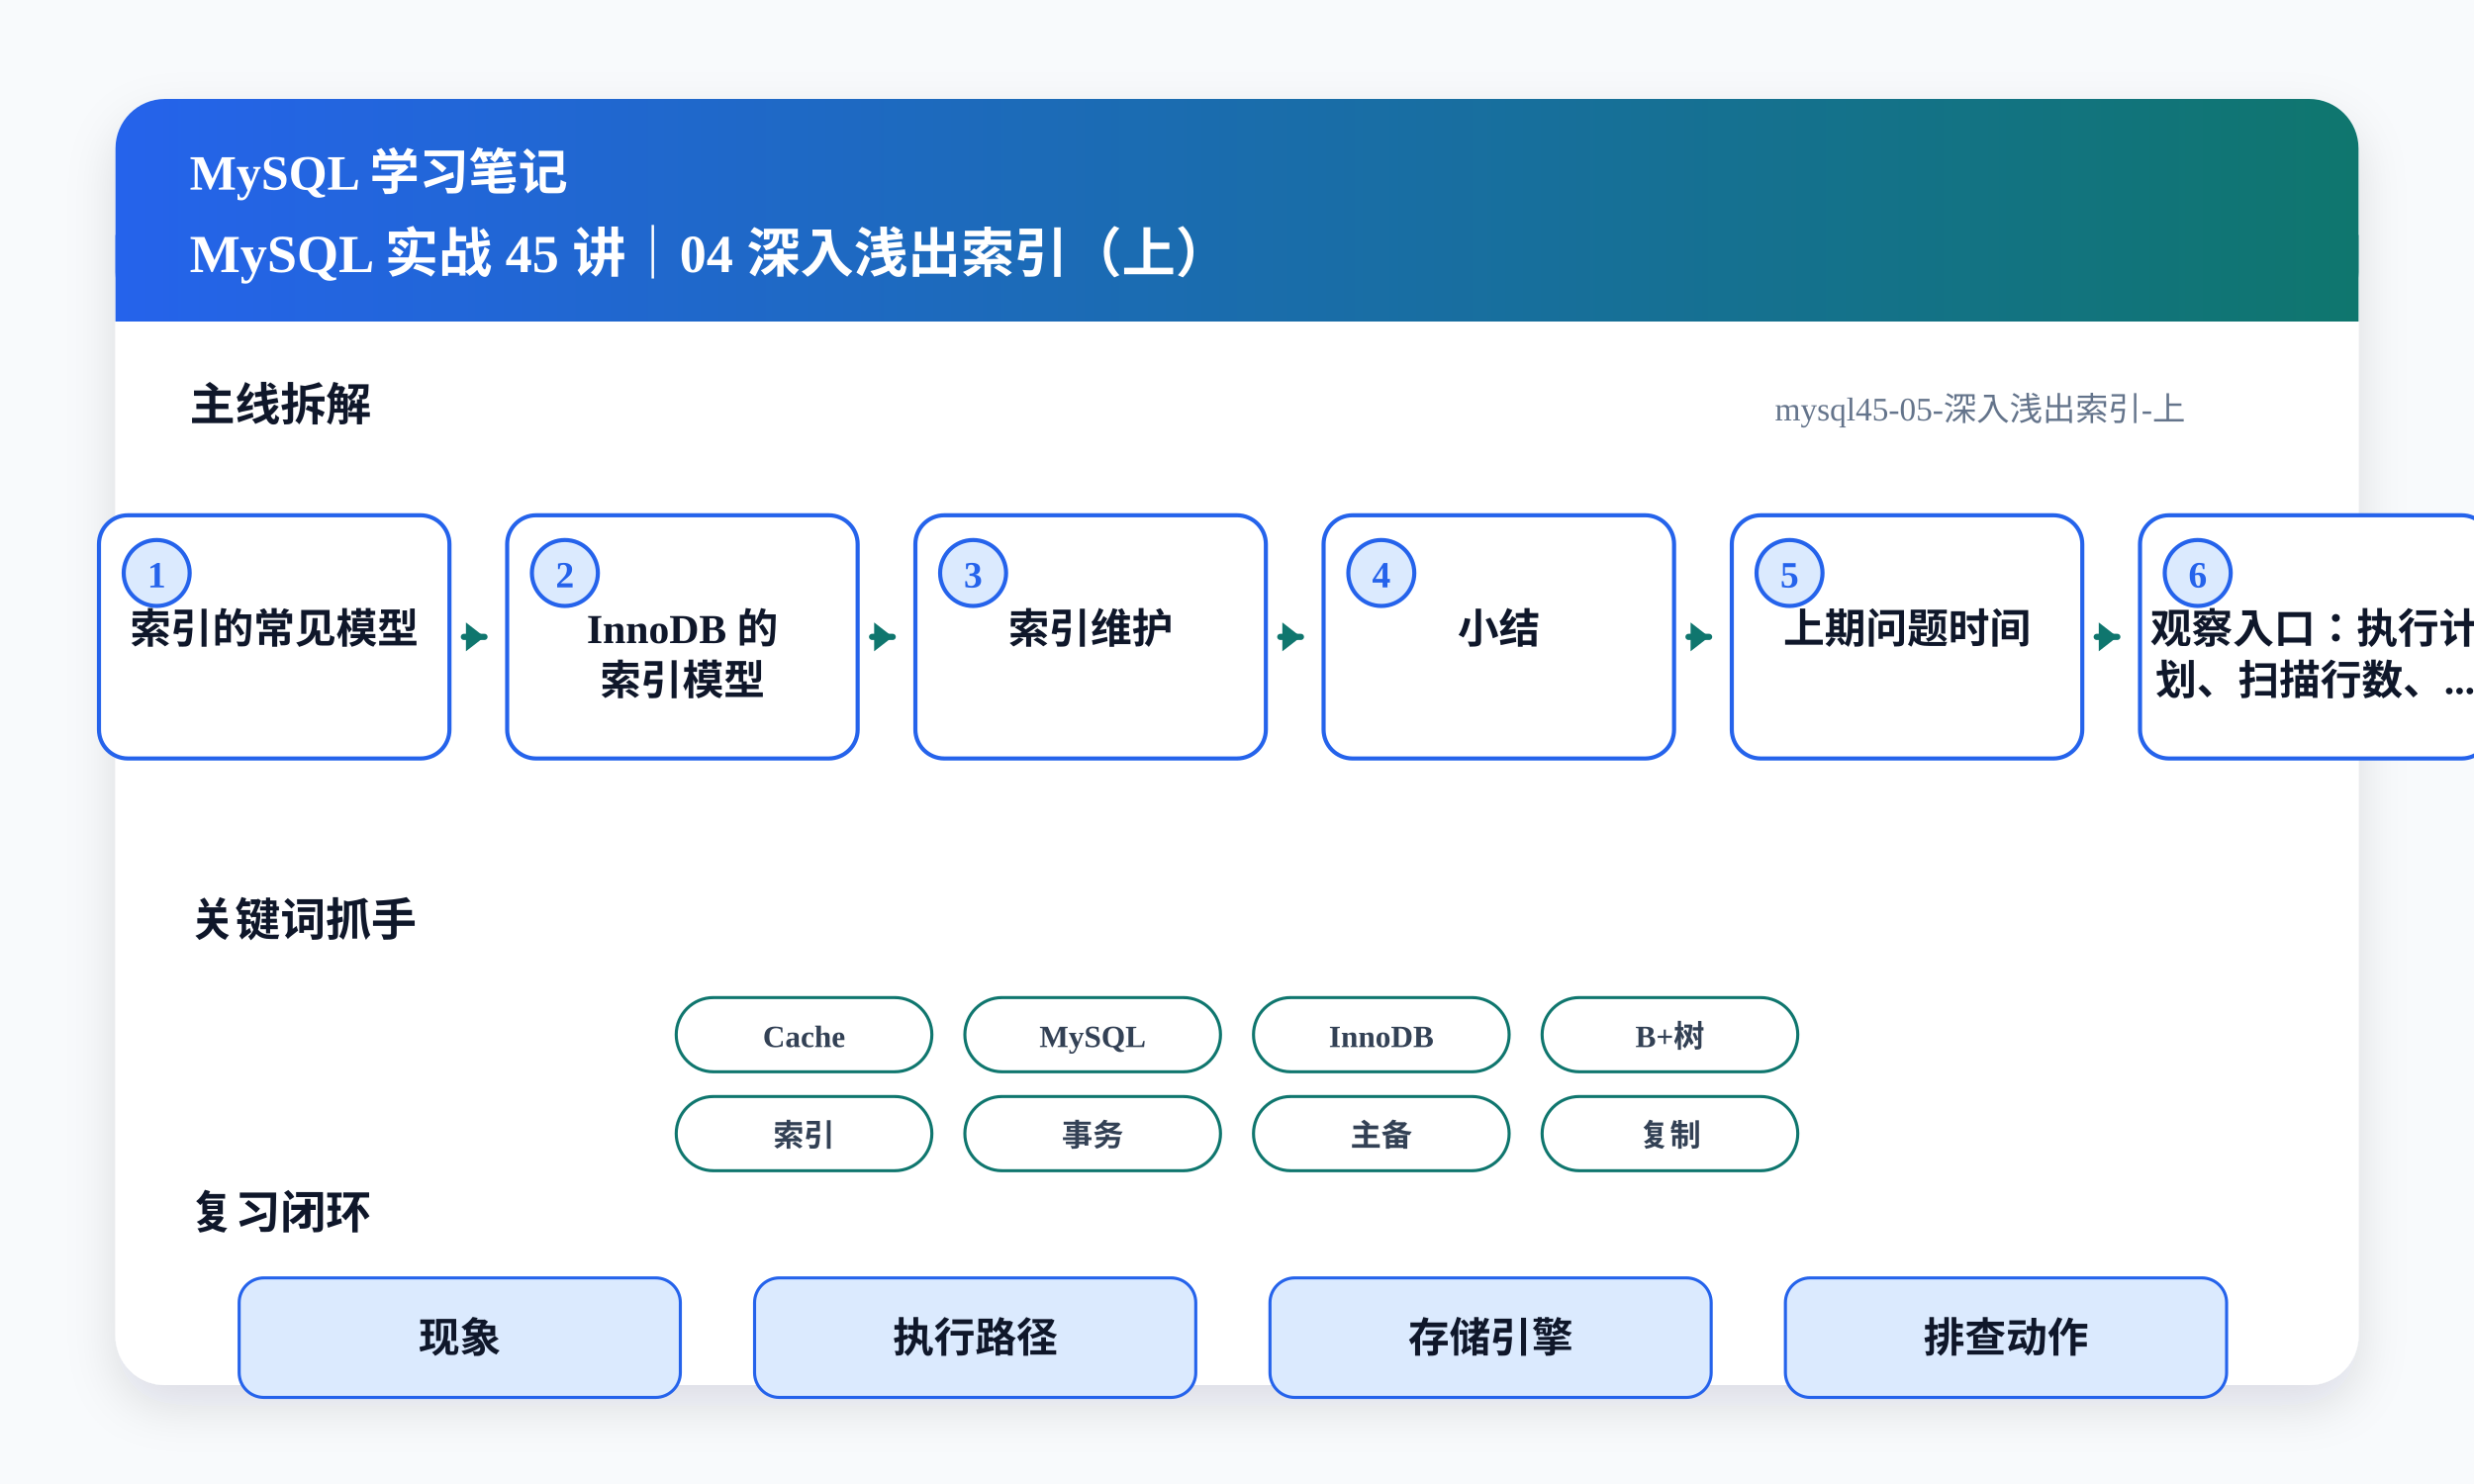
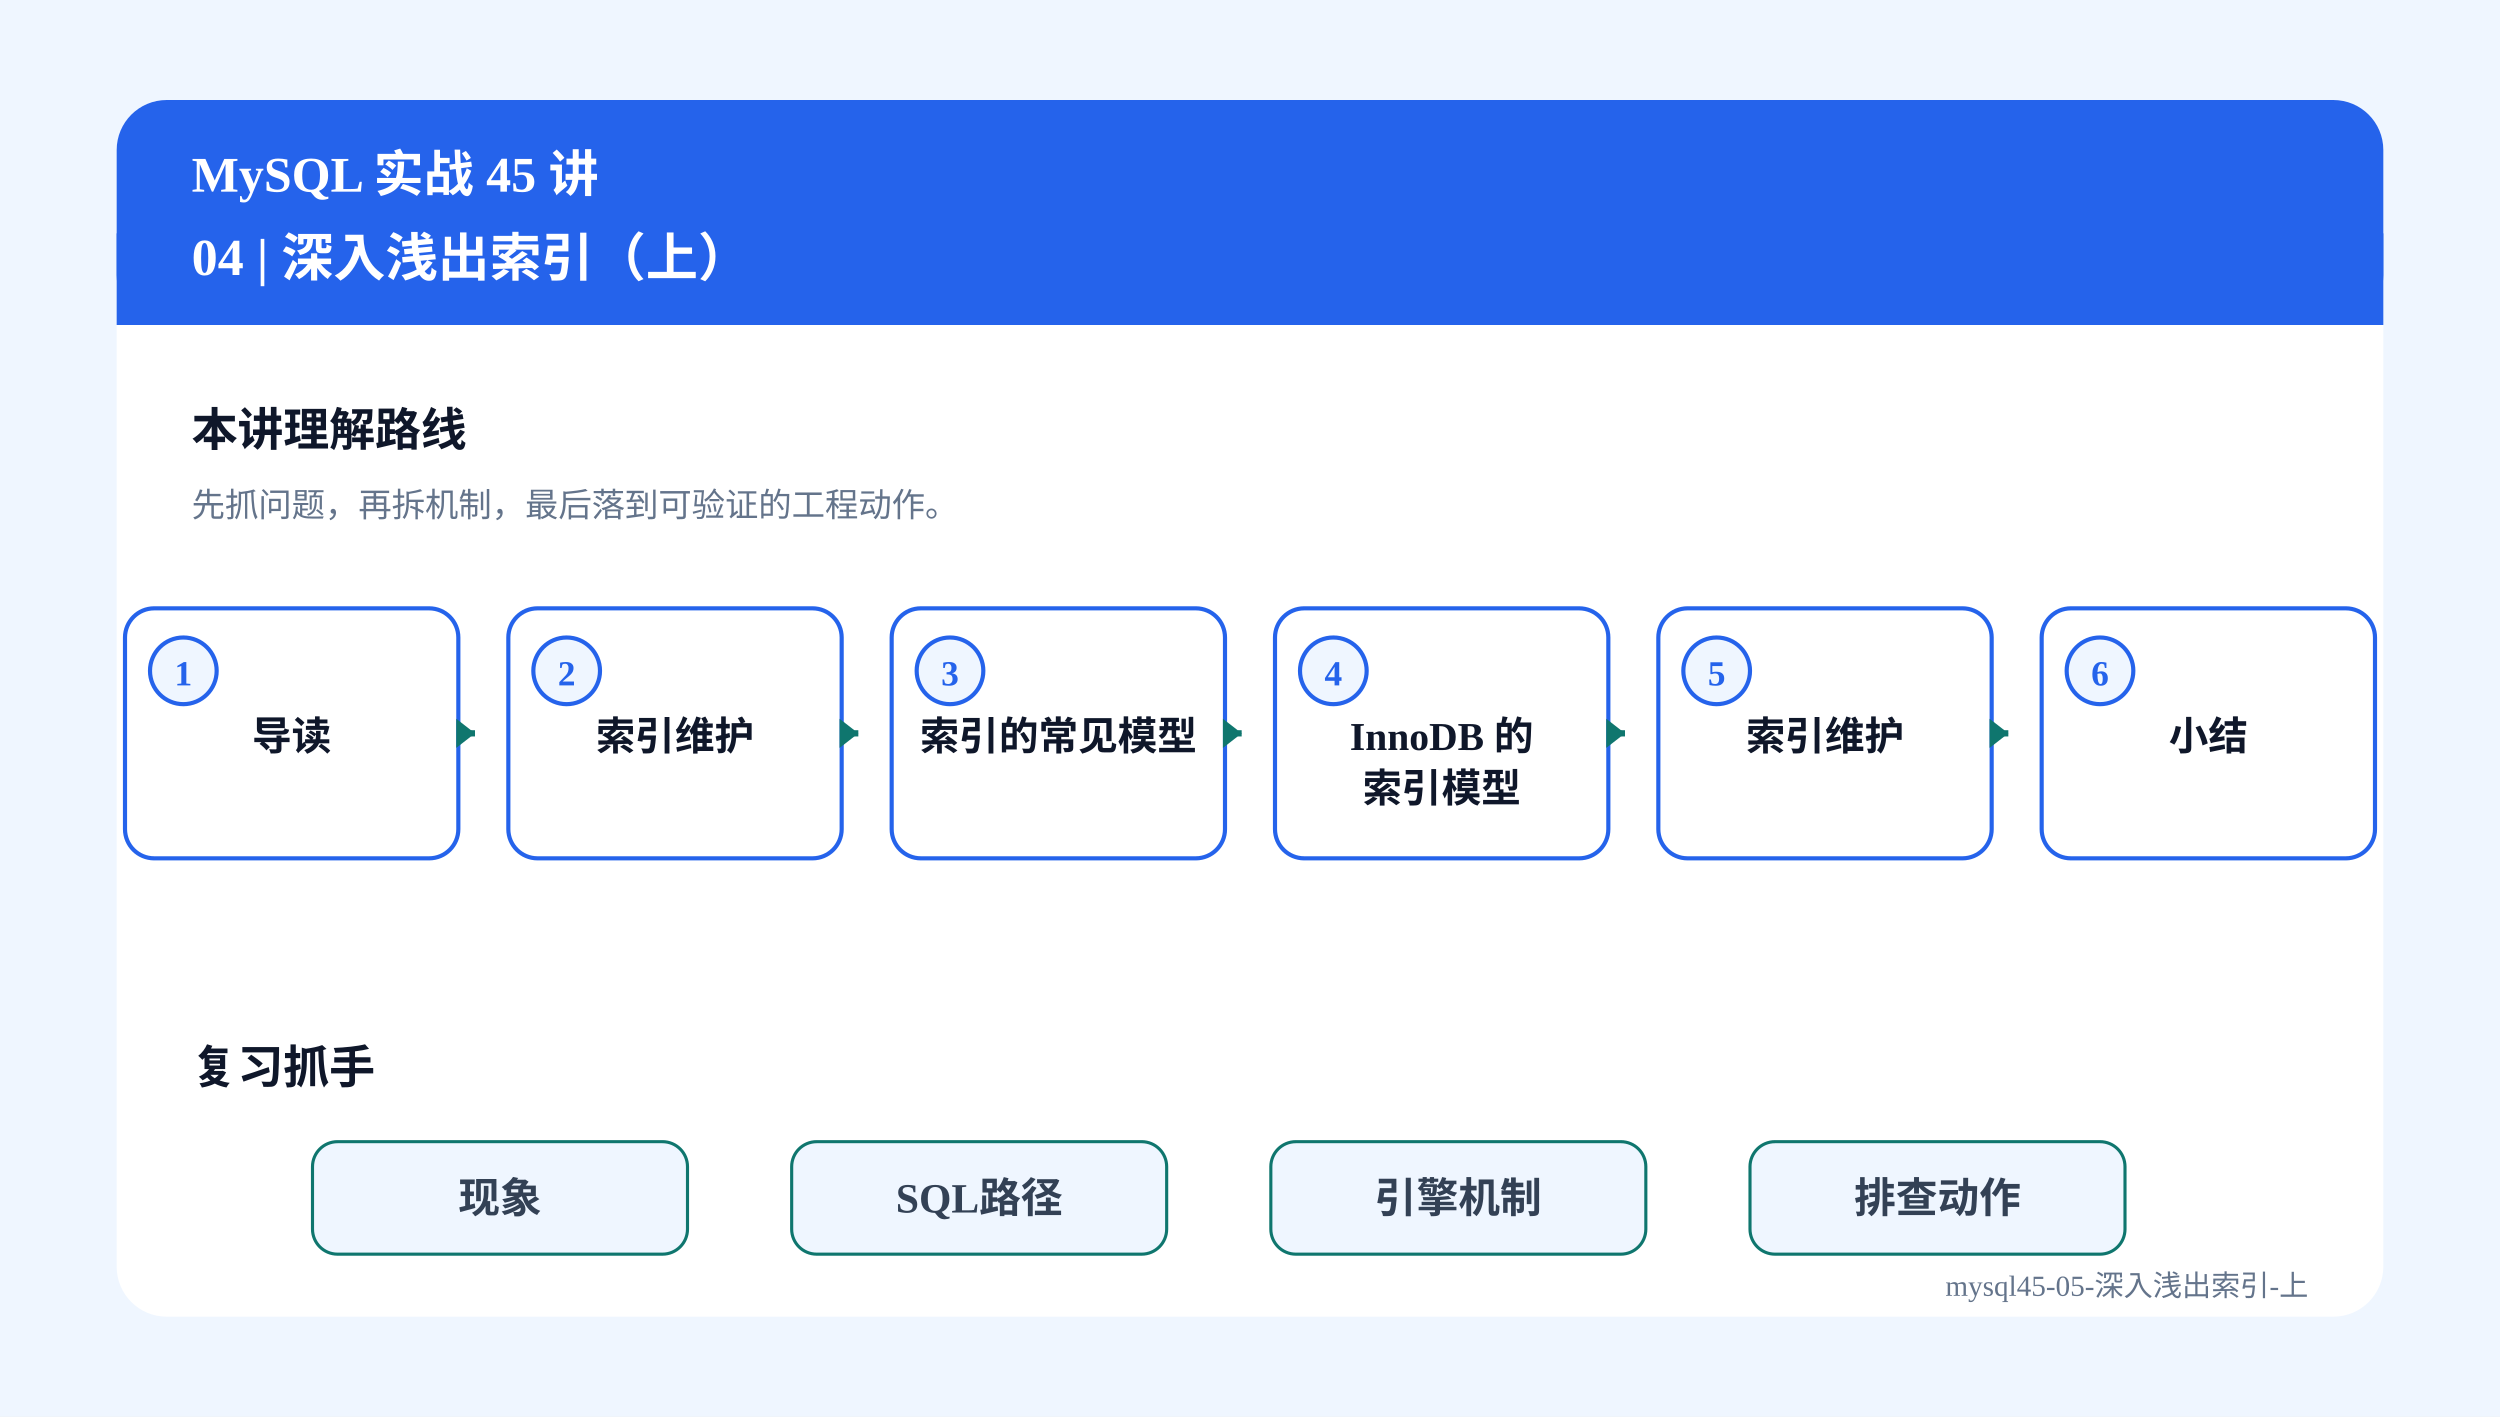
- <svg xmlns="http://www.w3.org/2000/svg" width="1200" height="720" viewBox="0 0 1200 720" role="img" aria-labelledby="title desc">
-   <defs>
-     <linearGradient id="header" x1="0" y1="0" x2="1" y2="0">
-       <stop offset="0%" stop-color="#2563eb" />
-       <stop offset="100%" stop-color="#0f766e" />
-     </linearGradient>
-     <filter id="shadow" x="-20%" y="-20%" width="140%" height="140%">
-       <feDropShadow dx="0" dy="10" stdDeviation="12" flood-color="#0f172a" flood-opacity="0.12" />
-     </filter>
-   </defs>
-   <rect width="1200" height="720" rx="0" fill="#f8fafc" />
-   <rect x="56" y="48" width="1088" height="624" rx="24" fill="#ffffff" filter="url(#shadow)" />
-   <rect x="56" y="48" width="1088" height="108" rx="24" fill="url(#header)" />
-   <rect x="56" y="114" width="1088" height="42" fill="url(#header)" />
-   <text x="92" y="92" font-size="24" font-weight="800" fill="#ffffff">MySQL 学习笔记</text>
-   <text x="92" y="132" text-anchor="start" font-size="26" font-weight="750" fill="#ffffff">MySQL 实战 45 讲｜04  深入浅出索引（上）</text>
-   <text x="92" y="204" font-size="22" font-weight="700" fill="#0f172a">主线拆解</text>
-   <text x="1060" y="204" text-anchor="end" font-size="16" fill="#64748b">mysql45-05-深入浅出索引-上</text>
-   <rect x="48" y="250" width="170" height="118" rx="14" fill="#ffffff" stroke="#2563eb" stroke-width="2" />
-   <circle cx="76" cy="278" r="16" fill="#dbeafe" stroke="#2563eb" stroke-width="2" />
-   <text x="76" y="285" text-anchor="middle" font-size="18" font-weight="700" fill="#2563eb">1</text>
-   <text x="133" y="312" text-anchor="middle" font-size="20" font-weight="650" fill="#0f172a">索引的常见模型</text>
-   <path d="M 225 309 H 235" stroke="#0f766e" stroke-width="3" stroke-linecap="round" />
-   <path d="M 235 309 l -9 -7 v 14 z" fill="#0f766e" />
-   <rect x="246" y="250" width="170" height="118" rx="14" fill="#ffffff" stroke="#2563eb" stroke-width="2" />
-   <circle cx="274" cy="278" r="16" fill="#dbeafe" stroke="#2563eb" stroke-width="2" />
-   <text x="274" y="285" text-anchor="middle" font-size="18" font-weight="700" fill="#2563eb">2</text>
-   <text x="331" y="312" text-anchor="middle" font-size="20" font-weight="650" fill="#0f172a">InnoDB 的</text>
-   <text x="331" y="337" text-anchor="middle" font-size="20" font-weight="650" fill="#0f172a">索引模型</text>
-   <path d="M 423 309 H 433" stroke="#0f766e" stroke-width="3" stroke-linecap="round" />
-   <path d="M 433 309 l -9 -7 v 14 z" fill="#0f766e" />
-   <rect x="444" y="250" width="170" height="118" rx="14" fill="#ffffff" stroke="#2563eb" stroke-width="2" />
-   <circle cx="472" cy="278" r="16" fill="#dbeafe" stroke="#2563eb" stroke-width="2" />
-   <text x="472" y="285" text-anchor="middle" font-size="18" font-weight="700" fill="#2563eb">3</text>
-   <text x="529" y="312" text-anchor="middle" font-size="20" font-weight="650" fill="#0f172a">索引维护</text>
-   <path d="M 621 309 H 631" stroke="#0f766e" stroke-width="3" stroke-linecap="round" />
-   <path d="M 631 309 l -9 -7 v 14 z" fill="#0f766e" />
-   <rect x="642" y="250" width="170" height="118" rx="14" fill="#ffffff" stroke="#2563eb" stroke-width="2" />
-   <circle cx="670" cy="278" r="16" fill="#dbeafe" stroke="#2563eb" stroke-width="2" />
-   <text x="670" y="285" text-anchor="middle" font-size="18" font-weight="700" fill="#2563eb">4</text>
-   <text x="727" y="312" text-anchor="middle" font-size="20" font-weight="650" fill="#0f172a">小结</text>
-   <path d="M 819 309 H 829" stroke="#0f766e" stroke-width="3" stroke-linecap="round" />
-   <path d="M 829 309 l -9 -7 v 14 z" fill="#0f766e" />
-   <rect x="840" y="250" width="170" height="118" rx="14" fill="#ffffff" stroke="#2563eb" stroke-width="2" />
-   <circle cx="868" cy="278" r="16" fill="#dbeafe" stroke="#2563eb" stroke-width="2" />
-   <text x="868" y="285" text-anchor="middle" font-size="18" font-weight="700" fill="#2563eb">5</text>
-   <text x="925" y="312" text-anchor="middle" font-size="20" font-weight="650" fill="#0f172a">上期问题时间</text>
-   <path d="M 1017 309 H 1027" stroke="#0f766e" stroke-width="3" stroke-linecap="round" />
-   <path d="M 1027 309 l -9 -7 v 14 z" fill="#0f766e" />
-   <rect x="1038" y="250" width="170" height="118" rx="14" fill="#ffffff" stroke="#2563eb" stroke-width="2" />
-   <circle cx="1066" cy="278" r="16" fill="#dbeafe" stroke="#2563eb" stroke-width="2" />
-   <text x="1066" y="285" text-anchor="middle" font-size="18" font-weight="700" fill="#2563eb">6</text>
-   <text x="1123" y="312" text-anchor="middle" font-size="20" font-weight="650" fill="#0f172a">观察入口：执行计</text>
-   <text x="1123" y="337" text-anchor="middle" font-size="20" font-weight="650" fill="#0f172a">划、扫描行数、...</text>
-   <text x="92" y="454" font-size="22" font-weight="700" fill="#0f172a">关键词抓手</text>
-   <rect x="328" y="484" width="124" height="36" rx="18" fill="#ffffff" stroke="#0f766e" stroke-width="1.5" />
-   <text x="390" y="508" text-anchor="middle" font-size="15" font-weight="600" fill="#334155">Cache</text>
-   <rect x="468" y="484" width="124" height="36" rx="18" fill="#ffffff" stroke="#0f766e" stroke-width="1.5" />
-   <text x="530" y="508" text-anchor="middle" font-size="15" font-weight="600" fill="#334155">MySQL</text>
-   <rect x="608" y="484" width="124" height="36" rx="18" fill="#ffffff" stroke="#0f766e" stroke-width="1.5" />
-   <text x="670" y="508" text-anchor="middle" font-size="15" font-weight="600" fill="#334155">InnoDB</text>
-   <rect x="748" y="484" width="124" height="36" rx="18" fill="#ffffff" stroke="#0f766e" stroke-width="1.5" />
-   <text x="810" y="508" text-anchor="middle" font-size="15" font-weight="600" fill="#334155">B+树</text>
-   <rect x="328" y="532" width="124" height="36" rx="18" fill="#ffffff" stroke="#0f766e" stroke-width="1.5" />
-   <text x="390" y="556" text-anchor="middle" font-size="15" font-weight="600" fill="#334155">索引</text>
-   <rect x="468" y="532" width="124" height="36" rx="18" fill="#ffffff" stroke="#0f766e" stroke-width="1.5" />
-   <text x="530" y="556" text-anchor="middle" font-size="15" font-weight="600" fill="#334155">事务</text>
-   <rect x="608" y="532" width="124" height="36" rx="18" fill="#ffffff" stroke="#0f766e" stroke-width="1.5" />
-   <text x="670" y="556" text-anchor="middle" font-size="15" font-weight="600" fill="#334155">主备</text>
-   <rect x="748" y="532" width="124" height="36" rx="18" fill="#ffffff" stroke="#0f766e" stroke-width="1.5" />
-   <text x="810" y="556" text-anchor="middle" font-size="15" font-weight="600" fill="#334155">复制</text>
-   <text x="92" y="596" font-size="22" font-weight="700" fill="#0f172a">复习闭环</text>
-   <rect x="116" y="620" width="214" height="58" rx="12" fill="#dbeafe" stroke="#2563eb" stroke-width="1.5" />
-   <text x="223" y="656" text-anchor="middle" font-size="20" font-weight="700" fill="#0f172a">现象</text>
-   <rect x="366" y="620" width="214" height="58" rx="12" fill="#dbeafe" stroke="#2563eb" stroke-width="1.5" />
-   <text x="473" y="656" text-anchor="middle" font-size="20" font-weight="700" fill="#0f172a">执行路径</text>
-   <rect x="616" y="620" width="214" height="58" rx="12" fill="#dbeafe" stroke="#2563eb" stroke-width="1.5" />
-   <text x="723" y="656" text-anchor="middle" font-size="20" font-weight="700" fill="#0f172a">存储引擎</text>
-   <rect x="866" y="620" width="214" height="58" rx="12" fill="#dbeafe" stroke="#2563eb" stroke-width="1.5" />
-   <text x="973" y="656" text-anchor="middle" font-size="20" font-weight="700" fill="#0f172a">排查动作</text>
+ <svg xmlns="http://www.w3.org/2000/svg" width="1200" height="680" viewBox="0 0 1200 680" role="img">
+   <rect width="1200" height="680" fill="#eff6ff" />
+   <rect x="56" y="48" width="1088" height="584" rx="24" fill="#ffffff" />
+   <rect x="56" y="48" width="1088" height="108" rx="24" fill="#2563eb" />
+   <rect x="56" y="112" width="1088" height="44" fill="#2563eb" />
+   <text x="92" y="92" font-size="24" font-weight="800" fill="#fff">MySQL 实战 45 讲</text>
+   <text x="92" y="132" text-anchor="start" font-size="25" font-weight="700" fill="#fff">04 | 深入浅出索引（上）</text>
+   <text x="92" y="214" font-size="22" font-weight="800" fill="#0f172a">本讲理解路线</text>
+   <text x="92" y="248" font-size="16" fill="#64748b">先抓问题，再拆机制，最后落到可验证的工程动作。</text>
+   <rect x="60" y="292" width="160" height="120" rx="14" fill="#fff" stroke="#2563eb" stroke-width="2" />
+   <circle cx="88" cy="322" r="16" fill="#eff6ff" stroke="#2563eb" stroke-width="2" />
+   <text x="88" y="329" text-anchor="middle" font-size="17" font-weight="700" fill="#2563eb">1</text>
+   <text x="140" y="360" text-anchor="middle" font-size="19" font-weight="700" fill="#0f172a">导读</text>
+   <path d="M 226 352 H 228" stroke="#0f766e" stroke-width="3" />
+   <path d="M 228 352 l -9 -7 v14 z" fill="#0f766e" />
+   <rect x="244" y="292" width="160" height="120" rx="14" fill="#fff" stroke="#2563eb" stroke-width="2" />
+   <circle cx="272" cy="322" r="16" fill="#eff6ff" stroke="#2563eb" stroke-width="2" />
+   <text x="272" y="329" text-anchor="middle" font-size="17" font-weight="700" fill="#2563eb">2</text>
+   <text x="324" y="360" text-anchor="middle" font-size="19" font-weight="700" fill="#0f172a">索引维护</text>
+   <path d="M 410 352 H 412" stroke="#0f766e" stroke-width="3" />
+   <path d="M 412 352 l -9 -7 v14 z" fill="#0f766e" />
+   <rect x="428" y="292" width="160" height="120" rx="14" fill="#fff" stroke="#2563eb" stroke-width="2" />
+   <circle cx="456" cy="322" r="16" fill="#eff6ff" stroke="#2563eb" stroke-width="2" />
+   <text x="456" y="329" text-anchor="middle" font-size="17" font-weight="700" fill="#2563eb">3</text>
+   <text x="508" y="360" text-anchor="middle" font-size="19" font-weight="700" fill="#0f172a">索引的常见模型</text>
+   <path d="M 594 352 H 596" stroke="#0f766e" stroke-width="3" />
+   <path d="M 596 352 l -9 -7 v14 z" fill="#0f766e" />
+   <rect x="612" y="292" width="160" height="120" rx="14" fill="#fff" stroke="#2563eb" stroke-width="2" />
+   <circle cx="640" cy="322" r="16" fill="#eff6ff" stroke="#2563eb" stroke-width="2" />
+   <text x="640" y="329" text-anchor="middle" font-size="17" font-weight="700" fill="#2563eb">4</text>
+   <text x="692" y="360" text-anchor="middle" font-size="19" font-weight="700" fill="#0f172a">InnoDB 的</text>
+   <text x="692" y="385" text-anchor="middle" font-size="19" font-weight="700" fill="#0f172a">索引模型</text>
+   <path d="M 778 352 H 780" stroke="#0f766e" stroke-width="3" />
+   <path d="M 780 352 l -9 -7 v14 z" fill="#0f766e" />
+   <rect x="796" y="292" width="160" height="120" rx="14" fill="#fff" stroke="#2563eb" stroke-width="2" />
+   <circle cx="824" cy="322" r="16" fill="#eff6ff" stroke="#2563eb" stroke-width="2" />
+   <text x="824" y="329" text-anchor="middle" font-size="17" font-weight="700" fill="#2563eb">5</text>
+   <text x="876" y="360" text-anchor="middle" font-size="19" font-weight="700" fill="#0f172a">索引维护</text>
+   <path d="M 962 352 H 964" stroke="#0f766e" stroke-width="3" />
+   <path d="M 964 352 l -9 -7 v14 z" fill="#0f766e" />
+   <rect x="980" y="292" width="160" height="120" rx="14" fill="#fff" stroke="#2563eb" stroke-width="2" />
+   <circle cx="1008" cy="322" r="16" fill="#eff6ff" stroke="#2563eb" stroke-width="2" />
+   <text x="1008" y="329" text-anchor="middle" font-size="17" font-weight="700" fill="#2563eb">6</text>
+   <text x="1060" y="360" text-anchor="middle" font-size="19" font-weight="700" fill="#0f172a">小结</text>
+   <text x="92" y="520" font-size="22" font-weight="800" fill="#0f172a">复习抓手</text>
+   <rect x="150" y="548" width="180" height="54" rx="12" fill="#eff6ff" stroke="#0f766e" stroke-width="1.5" />
+   <text x="240" y="582" text-anchor="middle" font-size="20" font-weight="700" fill="#334155">现象</text>
+   <rect x="380" y="548" width="180" height="54" rx="12" fill="#eff6ff" stroke="#0f766e" stroke-width="1.5" />
+   <text x="470" y="582" text-anchor="middle" font-size="20" font-weight="700" fill="#334155">SQL路径</text>
+   <rect x="610" y="548" width="180" height="54" rx="12" fill="#eff6ff" stroke="#0f766e" stroke-width="1.5" />
+   <text x="700" y="582" text-anchor="middle" font-size="20" font-weight="700" fill="#334155">引擎机制</text>
+   <rect x="840" y="548" width="180" height="54" rx="12" fill="#eff6ff" stroke="#0f766e" stroke-width="1.5" />
+   <text x="930" y="582" text-anchor="middle" font-size="20" font-weight="700" fill="#334155">排查动作</text>
+   <text x="1108" y="622" text-anchor="end" font-size="14" fill="#64748b">mysql45-05-深入浅出索引-上</text>
</svg>
